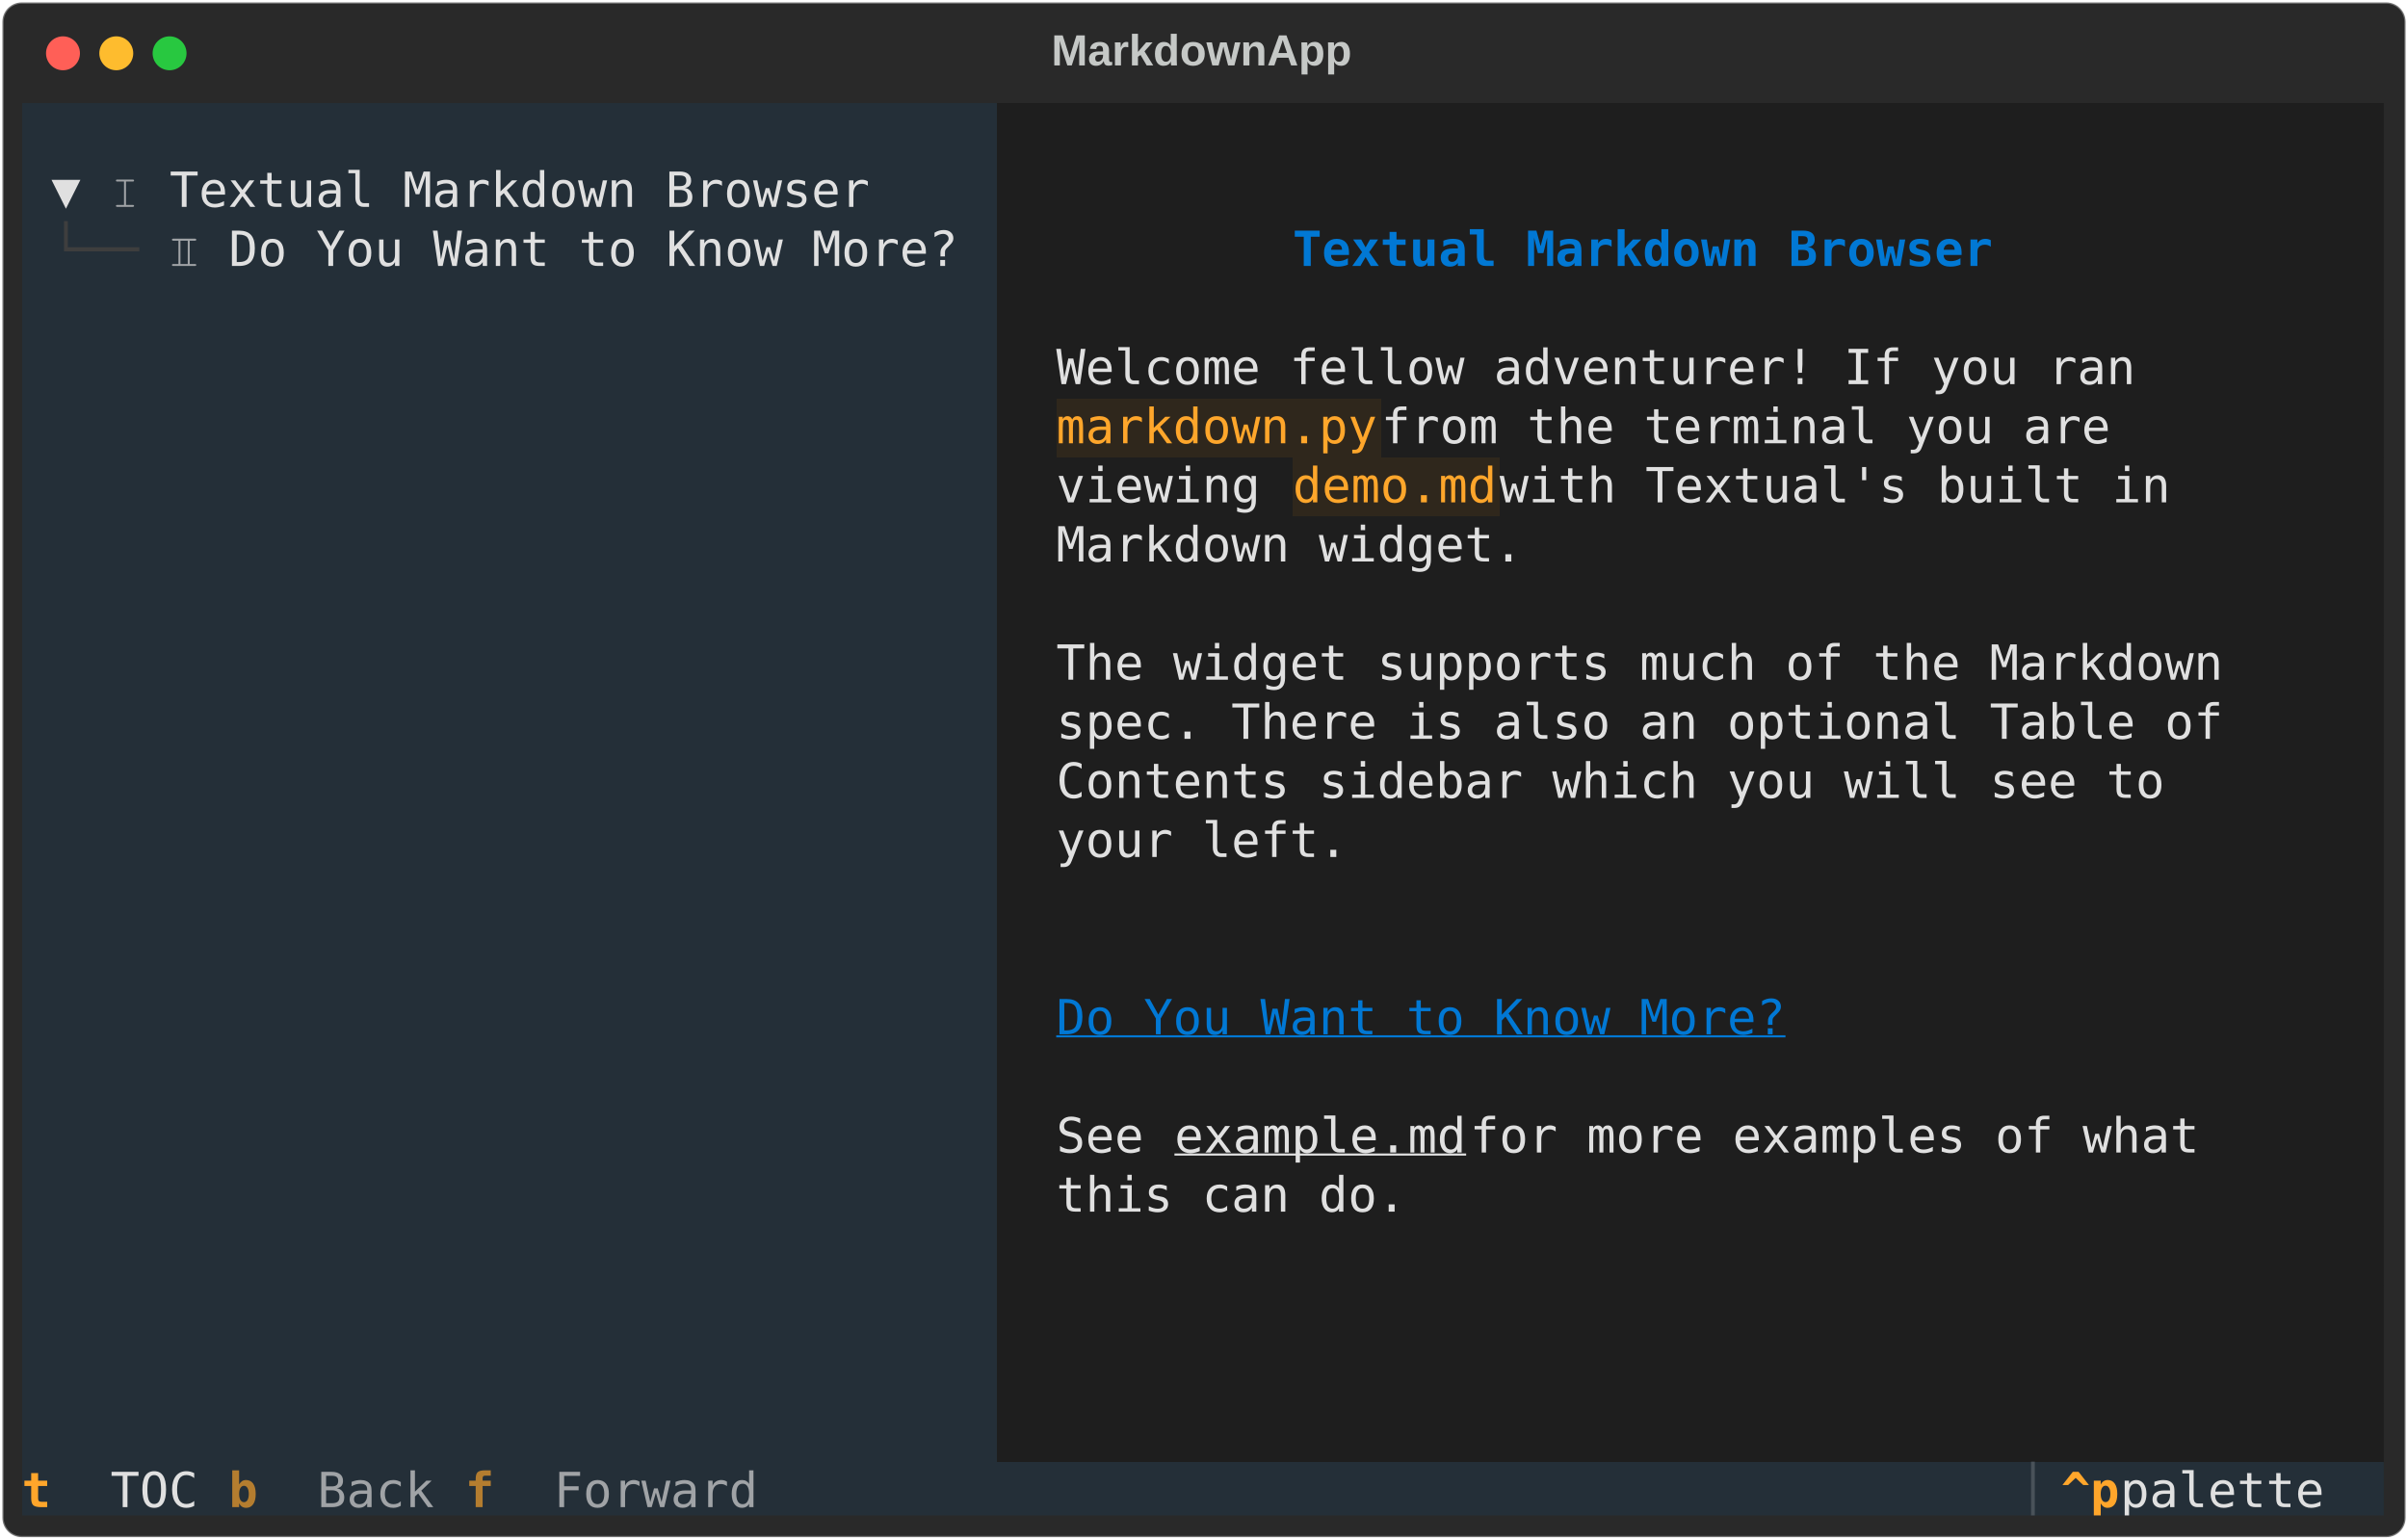
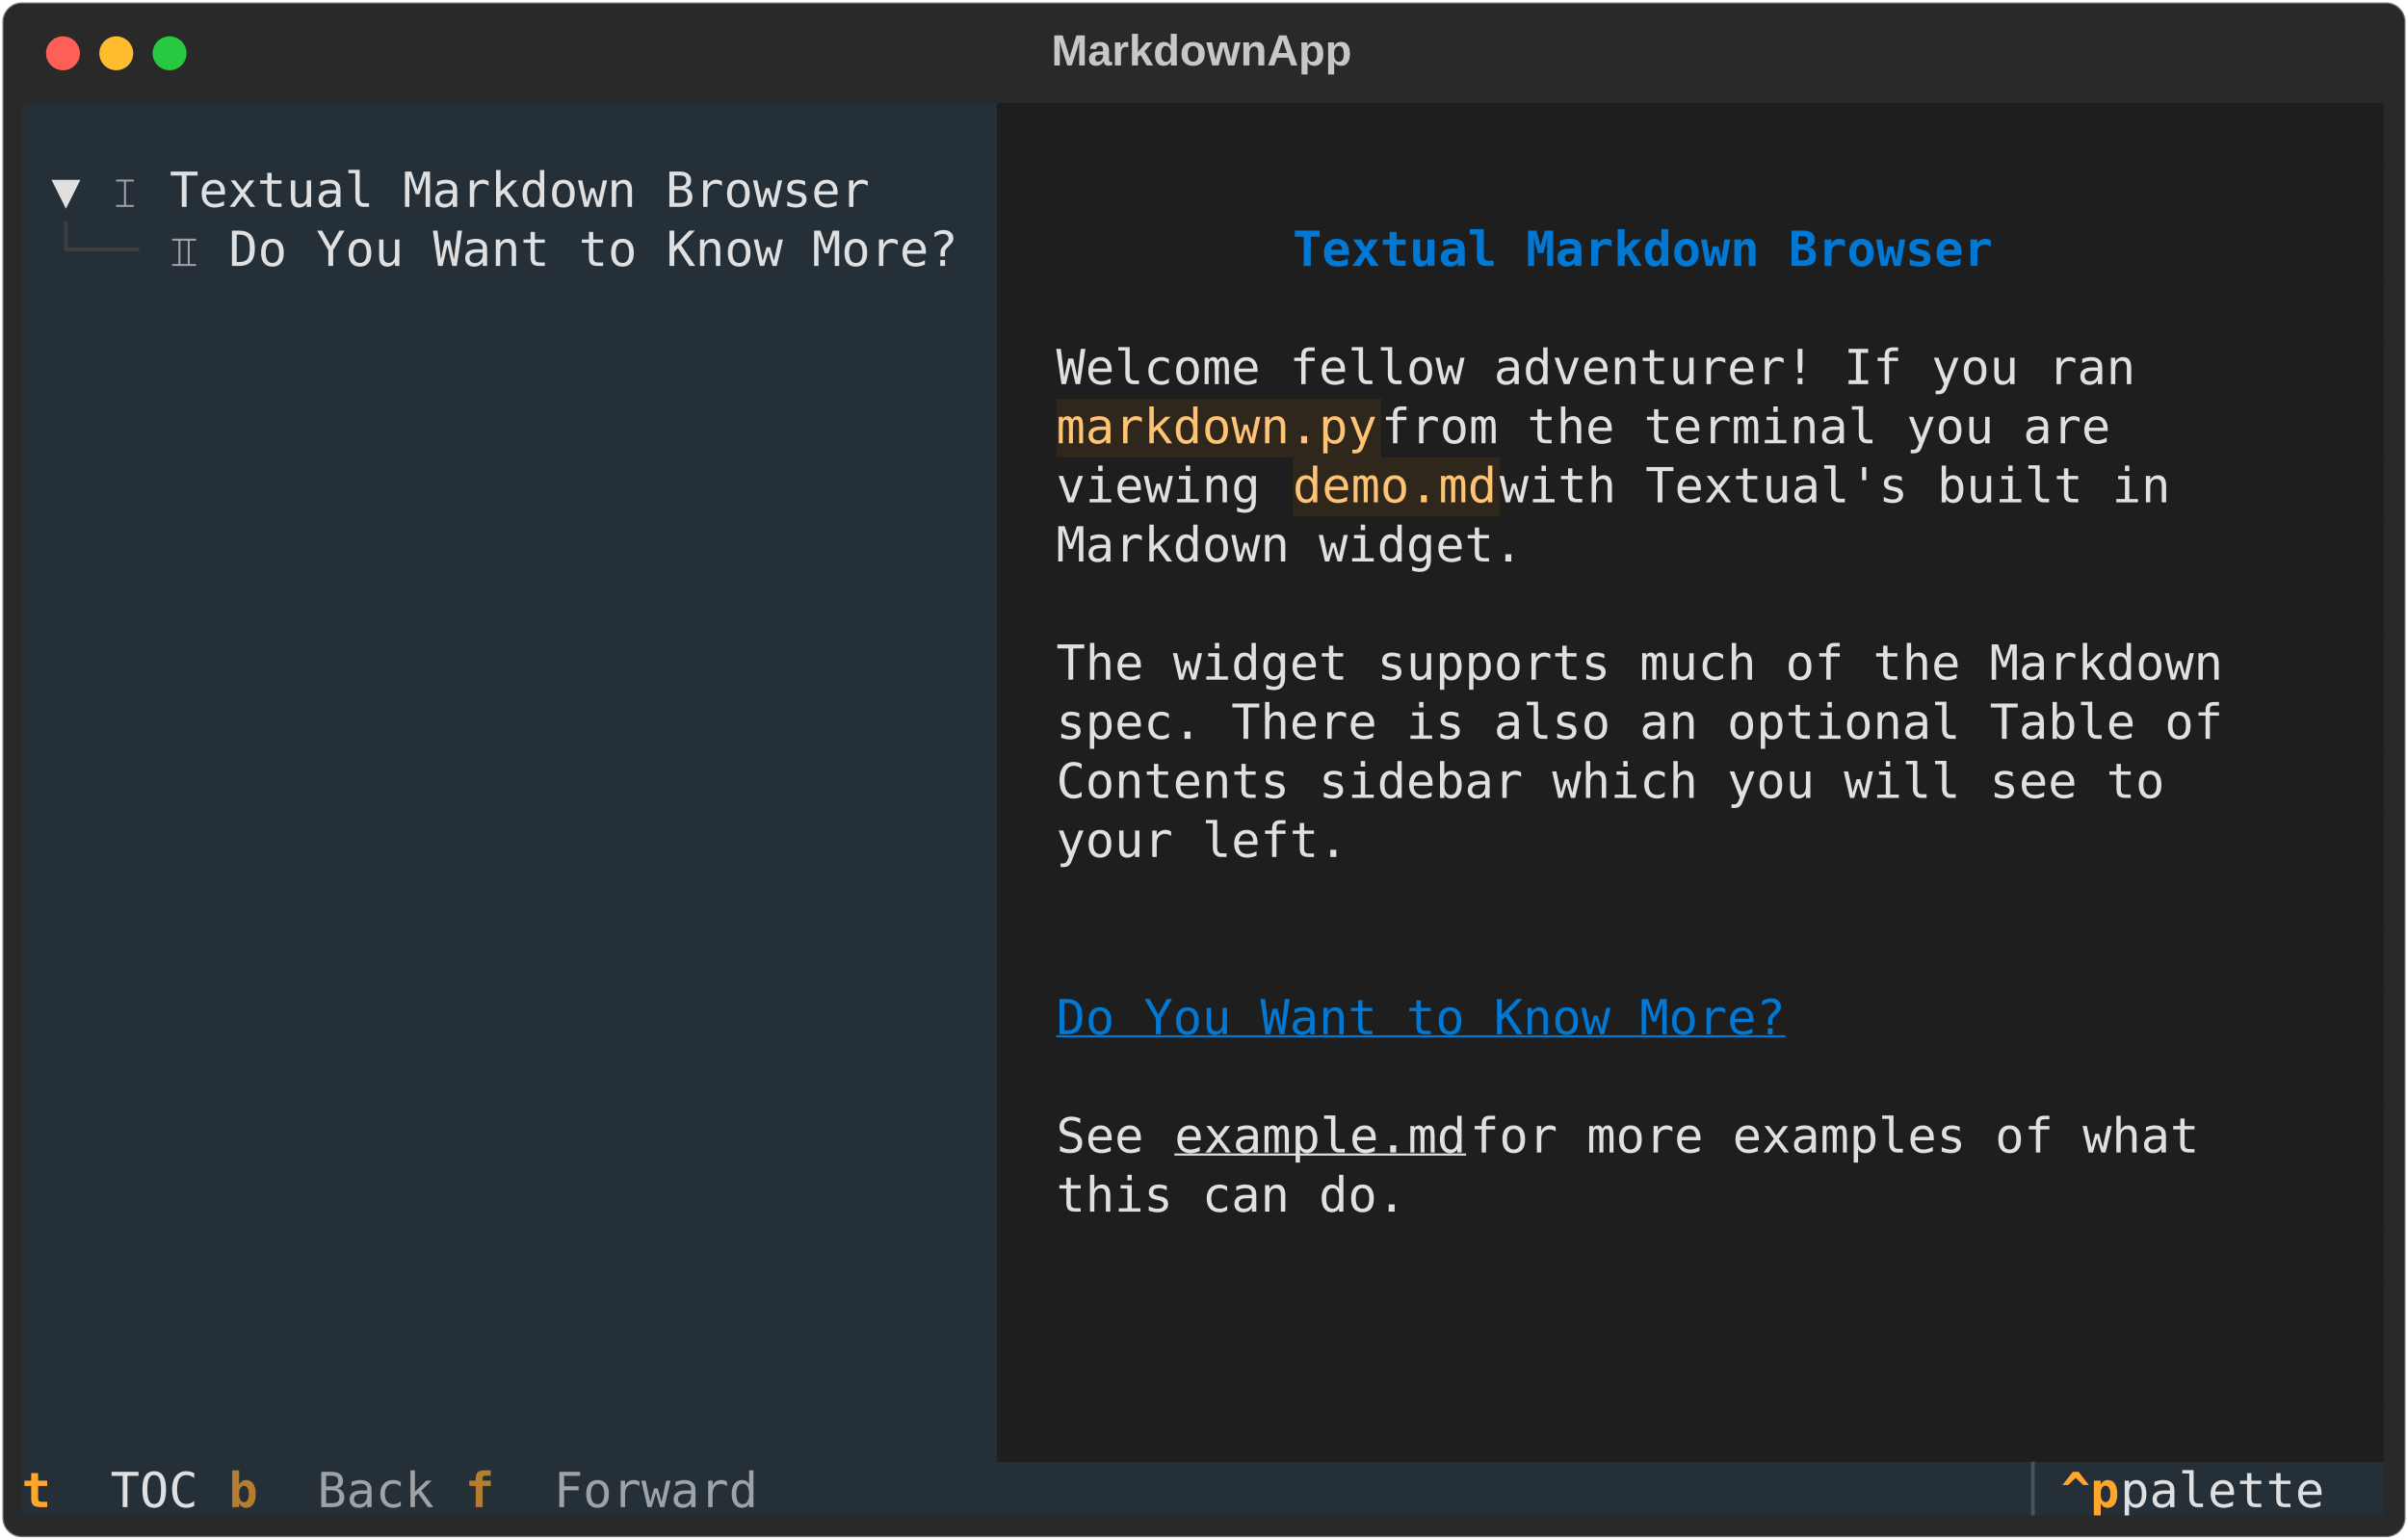
<svg xmlns="http://www.w3.org/2000/svg" class="rich-terminal" viewBox="0 0 994 635.6">
  <style>

    @font-face {
        font-family: "Fira Code";
        src: local("FiraCode-Regular"),
                url("https://cdnjs.cloudflare.com/ajax/libs/firacode/6.2.0/woff2/FiraCode-Regular.woff2") format("woff2"),
                url("https://cdnjs.cloudflare.com/ajax/libs/firacode/6.2.0/woff/FiraCode-Regular.woff") format("woff");
        font-style: normal;
        font-weight: 400;
    }
    @font-face {
        font-family: "Fira Code";
        src: local("FiraCode-Bold"),
                url("https://cdnjs.cloudflare.com/ajax/libs/firacode/6.2.0/woff2/FiraCode-Bold.woff2") format("woff2"),
                url("https://cdnjs.cloudflare.com/ajax/libs/firacode/6.2.0/woff/FiraCode-Bold.woff") format("woff");
        font-style: bold;
        font-weight: 700;
    }

    .terminal-matrix {
        font-family: Fira Code, monospace;
        font-size: 20px;
        line-height: 24.4px;
        font-variant-east-asian: full-width;
    }

    .terminal-title {
        font-size: 18px;
        font-weight: bold;
        font-family: arial;
    }

    .terminal-r1 { fill: #c5c8c6 }
.terminal-r2 { fill: #e0e0e0 }
.terminal-r3 { fill: #a0a3a6 }
.terminal-r4 { fill: #3e3e3e }
.terminal-r5 { fill: #0178d4;font-weight: bold }
- .terminal-r6 { fill: #fea62b }
+ .terminal-r6 { fill: #ffc473 }
.terminal-r7 { fill: #0178d4;text-decoration: underline; }
.terminal-r8 { fill: #e1e1e1;text-decoration: underline; }
.terminal-r9 { fill: #ffa62b;font-weight: bold }
.terminal-r10 { fill: #b47d2f;font-weight: bold }
.terminal-r11 { fill: #495259 }
    </style>
  <defs>
    <clipPath id="terminal-clip-terminal">
      <rect x="0" y="0" width="975.0" height="584.6" />
    </clipPath>
    <clipPath id="terminal-line-0">
      <rect x="0" y="1.5" width="976" height="24.65" />
    </clipPath>
    <clipPath id="terminal-line-1">
      <rect x="0" y="25.9" width="976" height="24.65" />
    </clipPath>
    <clipPath id="terminal-line-2">
      <rect x="0" y="50.3" width="976" height="24.65" />
    </clipPath>
    <clipPath id="terminal-line-3">
      <rect x="0" y="74.7" width="976" height="24.65" />
    </clipPath>
    <clipPath id="terminal-line-4">
      <rect x="0" y="99.1" width="976" height="24.65" />
    </clipPath>
    <clipPath id="terminal-line-5">
      <rect x="0" y="123.5" width="976" height="24.65" />
    </clipPath>
    <clipPath id="terminal-line-6">
      <rect x="0" y="147.9" width="976" height="24.65" />
    </clipPath>
    <clipPath id="terminal-line-7">
      <rect x="0" y="172.3" width="976" height="24.65" />
    </clipPath>
    <clipPath id="terminal-line-8">
      <rect x="0" y="196.7" width="976" height="24.65" />
    </clipPath>
    <clipPath id="terminal-line-9">
      <rect x="0" y="221.1" width="976" height="24.65" />
    </clipPath>
    <clipPath id="terminal-line-10">
      <rect x="0" y="245.5" width="976" height="24.65" />
    </clipPath>
    <clipPath id="terminal-line-11">
      <rect x="0" y="269.9" width="976" height="24.65" />
    </clipPath>
    <clipPath id="terminal-line-12">
      <rect x="0" y="294.3" width="976" height="24.65" />
    </clipPath>
    <clipPath id="terminal-line-13">
      <rect x="0" y="318.7" width="976" height="24.65" />
    </clipPath>
    <clipPath id="terminal-line-14">
      <rect x="0" y="343.1" width="976" height="24.65" />
    </clipPath>
    <clipPath id="terminal-line-15">
      <rect x="0" y="367.5" width="976" height="24.65" />
    </clipPath>
    <clipPath id="terminal-line-16">
      <rect x="0" y="391.9" width="976" height="24.65" />
    </clipPath>
    <clipPath id="terminal-line-17">
      <rect x="0" y="416.3" width="976" height="24.65" />
    </clipPath>
    <clipPath id="terminal-line-18">
      <rect x="0" y="440.7" width="976" height="24.65" />
    </clipPath>
    <clipPath id="terminal-line-19">
      <rect x="0" y="465.1" width="976" height="24.65" />
    </clipPath>
    <clipPath id="terminal-line-20">
      <rect x="0" y="489.5" width="976" height="24.65" />
    </clipPath>
    <clipPath id="terminal-line-21">
      <rect x="0" y="513.9" width="976" height="24.65" />
    </clipPath>
    <clipPath id="terminal-line-22">
      <rect x="0" y="538.3" width="976" height="24.65" />
    </clipPath>
  </defs>
  <rect fill="#292929" stroke="rgba(255,255,255,0.35)" stroke-width="1" x="1" y="1" width="992" height="633.6" rx="8" />
  <text class="terminal-title" fill="#c5c8c6" text-anchor="middle" x="496" y="27">MarkdownApp</text>
  <g transform="translate(26,22)">
    <circle cx="0" cy="0" r="7" fill="#ff5f57" />
    <circle cx="22" cy="0" r="7" fill="#febc2e" />
    <circle cx="44" cy="0" r="7" fill="#28c840" />
  </g>
  <g transform="translate(9, 41)" clip-path="url(#terminal-clip-terminal)">
    <rect fill="#242f38" x="0" y="1.5" width="402.6" height="24.65" shape-rendering="crispEdges" />
    <rect fill="#1e1e1e" x="402.6" y="1.5" width="573.4" height="24.65" shape-rendering="crispEdges" />
    <rect fill="#242f38" x="0" y="25.9" width="12.2" height="24.65" shape-rendering="crispEdges" />
    <rect fill="#242f38" x="12.2" y="25.9" width="24.4" height="24.65" shape-rendering="crispEdges" />
    <rect fill="#242f38" x="36.6" y="25.9" width="24.4" height="24.65" shape-rendering="crispEdges" />
    <rect fill="#242f38" x="61" y="25.9" width="292.8" height="24.65" shape-rendering="crispEdges" />
    <rect fill="#242f38" x="353.8" y="25.9" width="36.6" height="24.65" shape-rendering="crispEdges" />
    <rect fill="#242f38" x="390.4" y="25.9" width="12.2" height="24.65" shape-rendering="crispEdges" />
    <rect fill="#1e1e1e" x="402.6" y="25.9" width="573.4" height="24.65" shape-rendering="crispEdges" />
    <rect fill="#242f38" x="0" y="50.3" width="12.2" height="24.65" shape-rendering="crispEdges" />
    <rect fill="#242f38" x="12.2" y="50.3" width="48.8" height="24.65" shape-rendering="crispEdges" />
    <rect fill="#242f38" x="61" y="50.3" width="24.4" height="24.65" shape-rendering="crispEdges" />
    <rect fill="#242f38" x="85.4" y="50.3" width="305" height="24.65" shape-rendering="crispEdges" />
    <rect fill="#242f38" x="390.4" y="50.3" width="12.2" height="24.65" shape-rendering="crispEdges" />
    <rect fill="#1e1e1e" x="402.6" y="50.3" width="24.4" height="24.65" shape-rendering="crispEdges" />
    <rect fill="#1e1e1e" x="427" y="50.3" width="97.6" height="24.65" shape-rendering="crispEdges" />
    <rect fill="#1e1e1e" x="524.6" y="50.3" width="292.8" height="24.65" shape-rendering="crispEdges" />
    <rect fill="#1e1e1e" x="817.4" y="50.3" width="109.8" height="24.65" shape-rendering="crispEdges" />
    <rect fill="#1e1e1e" x="927.2" y="50.3" width="48.8" height="24.65" shape-rendering="crispEdges" />
    <rect fill="#242f38" x="0" y="74.7" width="12.2" height="24.65" shape-rendering="crispEdges" />
    <rect fill="#242f38" x="12.2" y="74.7" width="378.2" height="24.65" shape-rendering="crispEdges" />
    <rect fill="#242f38" x="390.4" y="74.7" width="12.2" height="24.65" shape-rendering="crispEdges" />
    <rect fill="#1e1e1e" x="402.6" y="74.7" width="573.4" height="24.65" shape-rendering="crispEdges" />
    <rect fill="#242f38" x="0" y="99.1" width="12.2" height="24.65" shape-rendering="crispEdges" />
    <rect fill="#242f38" x="12.2" y="99.1" width="378.2" height="24.65" shape-rendering="crispEdges" />
    <rect fill="#242f38" x="390.4" y="99.1" width="12.2" height="24.65" shape-rendering="crispEdges" />
    <rect fill="#1e1e1e" x="402.6" y="99.1" width="24.4" height="24.65" shape-rendering="crispEdges" />
    <rect fill="#1e1e1e" x="427" y="99.1" width="451.4" height="24.65" shape-rendering="crispEdges" />
    <rect fill="#1e1e1e" x="878.4" y="99.1" width="97.6" height="24.65" shape-rendering="crispEdges" />
    <rect fill="#242f38" x="0" y="123.5" width="12.2" height="24.65" shape-rendering="crispEdges" />
    <rect fill="#242f38" x="12.2" y="123.5" width="378.2" height="24.65" shape-rendering="crispEdges" />
    <rect fill="#242f38" x="390.4" y="123.5" width="12.2" height="24.65" shape-rendering="crispEdges" />
    <rect fill="#1e1e1e" x="402.6" y="123.5" width="24.4" height="24.65" shape-rendering="crispEdges" />
    <rect fill="#2f271c" x="427" y="123.5" width="134.2" height="24.65" shape-rendering="crispEdges" />
    <rect fill="#1e1e1e" x="561.2" y="123.5" width="317.2" height="24.65" shape-rendering="crispEdges" />
    <rect fill="#1e1e1e" x="878.4" y="123.5" width="97.6" height="24.65" shape-rendering="crispEdges" />
    <rect fill="#242f38" x="0" y="147.9" width="12.2" height="24.65" shape-rendering="crispEdges" />
    <rect fill="#242f38" x="12.2" y="147.9" width="378.2" height="24.65" shape-rendering="crispEdges" />
    <rect fill="#242f38" x="390.4" y="147.9" width="12.2" height="24.65" shape-rendering="crispEdges" />
    <rect fill="#1e1e1e" x="402.6" y="147.9" width="24.4" height="24.65" shape-rendering="crispEdges" />
    <rect fill="#1e1e1e" x="427" y="147.9" width="97.6" height="24.65" shape-rendering="crispEdges" />
    <rect fill="#2f271c" x="524.6" y="147.9" width="85.4" height="24.65" shape-rendering="crispEdges" />
    <rect fill="#1e1e1e" x="610" y="147.9" width="292.8" height="24.65" shape-rendering="crispEdges" />
    <rect fill="#1e1e1e" x="902.8" y="147.9" width="73.2" height="24.65" shape-rendering="crispEdges" />
    <rect fill="#242f38" x="0" y="172.3" width="12.2" height="24.65" shape-rendering="crispEdges" />
    <rect fill="#242f38" x="12.2" y="172.3" width="378.2" height="24.65" shape-rendering="crispEdges" />
    <rect fill="#242f38" x="390.4" y="172.3" width="12.2" height="24.65" shape-rendering="crispEdges" />
    <rect fill="#1e1e1e" x="402.6" y="172.3" width="24.4" height="24.65" shape-rendering="crispEdges" />
    <rect fill="#1e1e1e" x="427" y="172.3" width="195.2" height="24.65" shape-rendering="crispEdges" />
    <rect fill="#1e1e1e" x="622.2" y="172.3" width="353.8" height="24.65" shape-rendering="crispEdges" />
    <rect fill="#242f38" x="0" y="196.7" width="12.2" height="24.65" shape-rendering="crispEdges" />
    <rect fill="#242f38" x="12.2" y="196.7" width="378.2" height="24.65" shape-rendering="crispEdges" />
    <rect fill="#242f38" x="390.4" y="196.7" width="12.2" height="24.65" shape-rendering="crispEdges" />
    <rect fill="#1e1e1e" x="402.6" y="196.7" width="573.4" height="24.65" shape-rendering="crispEdges" />
    <rect fill="#242f38" x="0" y="221.1" width="12.2" height="24.65" shape-rendering="crispEdges" />
    <rect fill="#242f38" x="12.2" y="221.1" width="378.2" height="24.65" shape-rendering="crispEdges" />
    <rect fill="#242f38" x="390.4" y="221.1" width="12.2" height="24.65" shape-rendering="crispEdges" />
    <rect fill="#1e1e1e" x="402.6" y="221.1" width="24.4" height="24.65" shape-rendering="crispEdges" />
    <rect fill="#1e1e1e" x="427" y="221.1" width="488" height="24.65" shape-rendering="crispEdges" />
    <rect fill="#1e1e1e" x="915" y="221.1" width="61" height="24.65" shape-rendering="crispEdges" />
    <rect fill="#242f38" x="0" y="245.5" width="12.2" height="24.65" shape-rendering="crispEdges" />
    <rect fill="#242f38" x="12.2" y="245.5" width="378.2" height="24.65" shape-rendering="crispEdges" />
    <rect fill="#242f38" x="390.4" y="245.5" width="12.2" height="24.65" shape-rendering="crispEdges" />
    <rect fill="#1e1e1e" x="402.6" y="245.5" width="24.4" height="24.65" shape-rendering="crispEdges" />
    <rect fill="#1e1e1e" x="427" y="245.5" width="488" height="24.65" shape-rendering="crispEdges" />
    <rect fill="#1e1e1e" x="915" y="245.5" width="61" height="24.65" shape-rendering="crispEdges" />
    <rect fill="#242f38" x="0" y="269.9" width="12.2" height="24.65" shape-rendering="crispEdges" />
    <rect fill="#242f38" x="12.2" y="269.9" width="378.2" height="24.65" shape-rendering="crispEdges" />
    <rect fill="#242f38" x="390.4" y="269.9" width="12.2" height="24.65" shape-rendering="crispEdges" />
    <rect fill="#1e1e1e" x="402.6" y="269.9" width="24.4" height="24.65" shape-rendering="crispEdges" />
    <rect fill="#1e1e1e" x="427" y="269.9" width="463.6" height="24.65" shape-rendering="crispEdges" />
    <rect fill="#1e1e1e" x="890.6" y="269.9" width="85.4" height="24.65" shape-rendering="crispEdges" />
    <rect fill="#242f38" x="0" y="294.3" width="12.2" height="24.65" shape-rendering="crispEdges" />
    <rect fill="#242f38" x="12.2" y="294.3" width="378.2" height="24.65" shape-rendering="crispEdges" />
    <rect fill="#242f38" x="390.4" y="294.3" width="12.2" height="24.65" shape-rendering="crispEdges" />
    <rect fill="#1e1e1e" x="402.6" y="294.3" width="24.4" height="24.65" shape-rendering="crispEdges" />
    <rect fill="#1e1e1e" x="427" y="294.3" width="122" height="24.65" shape-rendering="crispEdges" />
    <rect fill="#1e1e1e" x="549" y="294.3" width="427" height="24.65" shape-rendering="crispEdges" />
    <rect fill="#242f38" x="0" y="318.7" width="12.2" height="24.65" shape-rendering="crispEdges" />
    <rect fill="#242f38" x="12.2" y="318.7" width="378.2" height="24.65" shape-rendering="crispEdges" />
    <rect fill="#242f38" x="390.4" y="318.7" width="12.2" height="24.65" shape-rendering="crispEdges" />
    <rect fill="#1e1e1e" x="402.6" y="318.7" width="573.4" height="24.65" shape-rendering="crispEdges" />
    <rect fill="#242f38" x="0" y="343.1" width="12.2" height="24.65" shape-rendering="crispEdges" />
    <rect fill="#242f38" x="12.2" y="343.1" width="378.2" height="24.65" shape-rendering="crispEdges" />
    <rect fill="#242f38" x="390.4" y="343.1" width="12.2" height="24.65" shape-rendering="crispEdges" />
    <rect fill="#1e1e1e" x="402.6" y="343.1" width="573.4" height="24.65" shape-rendering="crispEdges" />
    <rect fill="#242f38" x="0" y="367.5" width="12.2" height="24.65" shape-rendering="crispEdges" />
    <rect fill="#242f38" x="12.2" y="367.5" width="378.2" height="24.65" shape-rendering="crispEdges" />
    <rect fill="#242f38" x="390.4" y="367.5" width="12.2" height="24.65" shape-rendering="crispEdges" />
    <rect fill="#1e1e1e" x="402.6" y="367.5" width="24.4" height="24.65" shape-rendering="crispEdges" />
    <rect fill="#1e1e1e" x="427" y="367.5" width="305" height="24.65" shape-rendering="crispEdges" />
    <rect fill="#1e1e1e" x="732" y="367.5" width="244" height="24.65" shape-rendering="crispEdges" />
    <rect fill="#242f38" x="0" y="391.9" width="12.2" height="24.65" shape-rendering="crispEdges" />
    <rect fill="#242f38" x="12.2" y="391.9" width="378.2" height="24.65" shape-rendering="crispEdges" />
    <rect fill="#242f38" x="390.4" y="391.9" width="12.2" height="24.65" shape-rendering="crispEdges" />
    <rect fill="#1e1e1e" x="402.6" y="391.9" width="573.4" height="24.65" shape-rendering="crispEdges" />
    <rect fill="#242f38" x="0" y="416.3" width="12.2" height="24.65" shape-rendering="crispEdges" />
    <rect fill="#242f38" x="12.2" y="416.3" width="378.2" height="24.65" shape-rendering="crispEdges" />
    <rect fill="#242f38" x="390.4" y="416.3" width="12.2" height="24.65" shape-rendering="crispEdges" />
    <rect fill="#1e1e1e" x="402.6" y="416.3" width="24.4" height="24.65" shape-rendering="crispEdges" />
    <rect fill="#1e1e1e" x="427" y="416.3" width="48.8" height="24.65" shape-rendering="crispEdges" />
    <rect fill="#1e1e1e" x="475.8" y="416.3" width="122" height="24.65" shape-rendering="crispEdges" />
    <rect fill="#1e1e1e" x="597.8" y="416.3" width="317.2" height="24.65" shape-rendering="crispEdges" />
    <rect fill="#1e1e1e" x="915" y="416.3" width="61" height="24.65" shape-rendering="crispEdges" />
    <rect fill="#242f38" x="0" y="440.7" width="12.2" height="24.65" shape-rendering="crispEdges" />
    <rect fill="#242f38" x="12.2" y="440.7" width="378.2" height="24.65" shape-rendering="crispEdges" />
    <rect fill="#242f38" x="390.4" y="440.7" width="12.2" height="24.65" shape-rendering="crispEdges" />
    <rect fill="#1e1e1e" x="402.6" y="440.7" width="24.4" height="24.65" shape-rendering="crispEdges" />
    <rect fill="#1e1e1e" x="427" y="440.7" width="146.4" height="24.65" shape-rendering="crispEdges" />
    <rect fill="#1e1e1e" x="573.4" y="440.7" width="402.6" height="24.65" shape-rendering="crispEdges" />
    <rect fill="#242f38" x="0" y="465.1" width="12.2" height="24.65" shape-rendering="crispEdges" />
    <rect fill="#242f38" x="12.2" y="465.1" width="378.2" height="24.65" shape-rendering="crispEdges" />
    <rect fill="#242f38" x="390.4" y="465.1" width="12.2" height="24.65" shape-rendering="crispEdges" />
    <rect fill="#1e1e1e" x="402.6" y="465.1" width="573.4" height="24.65" shape-rendering="crispEdges" />
    <rect fill="#242f38" x="0" y="489.5" width="12.2" height="24.65" shape-rendering="crispEdges" />
    <rect fill="#242f38" x="12.2" y="489.5" width="378.2" height="24.65" shape-rendering="crispEdges" />
    <rect fill="#242f38" x="390.4" y="489.5" width="12.2" height="24.65" shape-rendering="crispEdges" />
    <rect fill="#1e1e1e" x="402.6" y="489.5" width="573.4" height="24.65" shape-rendering="crispEdges" />
    <rect fill="#242f38" x="0" y="513.9" width="12.2" height="24.65" shape-rendering="crispEdges" />
    <rect fill="#242f38" x="12.2" y="513.9" width="378.2" height="24.65" shape-rendering="crispEdges" />
    <rect fill="#242f38" x="390.4" y="513.9" width="12.2" height="24.65" shape-rendering="crispEdges" />
    <rect fill="#1e1e1e" x="402.6" y="513.9" width="573.4" height="24.65" shape-rendering="crispEdges" />
    <rect fill="#242f38" x="0" y="538.3" width="402.6" height="24.65" shape-rendering="crispEdges" />
    <rect fill="#1e1e1e" x="402.6" y="538.3" width="573.4" height="24.65" shape-rendering="crispEdges" />
    <rect fill="#242f38" x="0" y="562.7" width="36.6" height="24.65" shape-rendering="crispEdges" />
    <rect fill="#242f38" x="36.6" y="562.7" width="48.8" height="24.65" shape-rendering="crispEdges" />
    <rect fill="#242f38" x="85.4" y="562.7" width="36.6" height="24.65" shape-rendering="crispEdges" />
    <rect fill="#242f38" x="122" y="562.7" width="61" height="24.65" shape-rendering="crispEdges" />
    <rect fill="#242f38" x="183" y="562.7" width="36.6" height="24.65" shape-rendering="crispEdges" />
    <rect fill="#242f38" x="219.6" y="562.7" width="97.6" height="24.65" shape-rendering="crispEdges" />
    <rect fill="#242f38" x="317.2" y="562.7" width="512.4" height="24.65" shape-rendering="crispEdges" />
    <rect fill="#242f38" x="829.6" y="562.7" width="12.2" height="24.65" shape-rendering="crispEdges" />
    <rect fill="#242f38" x="841.8" y="562.7" width="24.4" height="24.65" shape-rendering="crispEdges" />
    <rect fill="#242f38" x="866.2" y="562.7" width="97.6" height="24.65" shape-rendering="crispEdges" />
    <rect fill="#242f38" x="963.8" y="562.7" width="12.2" height="24.65" shape-rendering="crispEdges" />
    <g class="terminal-matrix">
      <text class="terminal-r1" x="976" y="20" textLength="12.2" clip-path="url(#terminal-line-0)">
</text>
      <text class="terminal-r2" x="12.2" y="44.4" textLength="24.4" clip-path="url(#terminal-line-1)">▼ </text>
      <text class="terminal-r3" x="36.6" y="44.4" textLength="24.4" clip-path="url(#terminal-line-1)">Ⅰ </text>
      <text class="terminal-r2" x="61" y="44.4" textLength="292.8" clip-path="url(#terminal-line-1)">Textual Markdown Browser</text>
      <text class="terminal-r1" x="976" y="44.4" textLength="12.2" clip-path="url(#terminal-line-1)">
</text>
      <text class="terminal-r4" x="12.2" y="68.8" textLength="48.8" clip-path="url(#terminal-line-2)">└── </text>
      <text class="terminal-r3" x="61" y="68.8" textLength="24.4" clip-path="url(#terminal-line-2)">Ⅱ </text>
      <text class="terminal-r2" x="85.4" y="68.8" textLength="305" clip-path="url(#terminal-line-2)">Do You Want to Know More?</text>
      <text class="terminal-r5" x="524.6" y="68.8" textLength="292.8" clip-path="url(#terminal-line-2)">Textual Markdown Browser</text>
      <text class="terminal-r1" x="976" y="68.8" textLength="12.2" clip-path="url(#terminal-line-2)">
</text>
      <text class="terminal-r1" x="976" y="93.2" textLength="12.2" clip-path="url(#terminal-line-3)">
</text>
      <text class="terminal-r2" x="427" y="117.6" textLength="451.4" clip-path="url(#terminal-line-4)">Welcome fellow adventurer! If you ran</text>
      <text class="terminal-r1" x="976" y="117.6" textLength="12.2" clip-path="url(#terminal-line-4)">
</text>
      <text class="terminal-r6" x="427" y="142" textLength="134.2" clip-path="url(#terminal-line-5)">markdown.py</text>
      <text class="terminal-r2" x="561.2" y="142" textLength="317.2" clip-path="url(#terminal-line-5)"> from the terminal you are</text>
      <text class="terminal-r1" x="976" y="142" textLength="12.2" clip-path="url(#terminal-line-5)">
</text>
      <text class="terminal-r2" x="427" y="166.4" textLength="97.6" clip-path="url(#terminal-line-6)">viewing </text>
      <text class="terminal-r6" x="524.6" y="166.4" textLength="85.4" clip-path="url(#terminal-line-6)">demo.md</text>
      <text class="terminal-r2" x="610" y="166.4" textLength="292.8" clip-path="url(#terminal-line-6)"> with Textual's built in</text>
      <text class="terminal-r1" x="976" y="166.4" textLength="12.2" clip-path="url(#terminal-line-6)">
</text>
      <text class="terminal-r2" x="427" y="190.8" textLength="195.2" clip-path="url(#terminal-line-7)">Markdown widget.</text>
      <text class="terminal-r1" x="976" y="190.8" textLength="12.2" clip-path="url(#terminal-line-7)">
</text>
      <text class="terminal-r1" x="976" y="215.2" textLength="12.2" clip-path="url(#terminal-line-8)">
</text>
      <text class="terminal-r2" x="427" y="239.6" textLength="488" clip-path="url(#terminal-line-9)">The widget supports much of the Markdown</text>
      <text class="terminal-r1" x="976" y="239.6" textLength="12.2" clip-path="url(#terminal-line-9)">
</text>
      <text class="terminal-r2" x="427" y="264" textLength="488" clip-path="url(#terminal-line-10)">spec. There is also an optional Table of</text>
      <text class="terminal-r1" x="976" y="264" textLength="12.2" clip-path="url(#terminal-line-10)">
</text>
      <text class="terminal-r2" x="427" y="288.4" textLength="463.6" clip-path="url(#terminal-line-11)">Contents sidebar which you will see to</text>
      <text class="terminal-r1" x="976" y="288.4" textLength="12.2" clip-path="url(#terminal-line-11)">
</text>
      <text class="terminal-r2" x="427" y="312.8" textLength="122" clip-path="url(#terminal-line-12)">your left.</text>
      <text class="terminal-r1" x="976" y="312.8" textLength="12.2" clip-path="url(#terminal-line-12)">
</text>
      <text class="terminal-r1" x="976" y="337.2" textLength="12.2" clip-path="url(#terminal-line-13)">
</text>
      <text class="terminal-r1" x="976" y="361.6" textLength="12.2" clip-path="url(#terminal-line-14)">
</text>
      <text class="terminal-r7" x="427" y="386" textLength="305" clip-path="url(#terminal-line-15)">Do You Want to Know More?</text>
      <text class="terminal-r1" x="976" y="386" textLength="12.2" clip-path="url(#terminal-line-15)">
</text>
      <text class="terminal-r1" x="976" y="410.4" textLength="12.2" clip-path="url(#terminal-line-16)">
</text>
      <text class="terminal-r2" x="427" y="434.8" textLength="48.8" clip-path="url(#terminal-line-17)">See </text>
      <text class="terminal-r8" x="475.8" y="434.8" textLength="122" clip-path="url(#terminal-line-17)">example.md</text>
      <text class="terminal-r2" x="597.8" y="434.8" textLength="317.2" clip-path="url(#terminal-line-17)"> for more examples of what</text>
      <text class="terminal-r1" x="976" y="434.8" textLength="12.2" clip-path="url(#terminal-line-17)">
</text>
      <text class="terminal-r2" x="427" y="459.2" textLength="146.4" clip-path="url(#terminal-line-18)">this can do.</text>
      <text class="terminal-r1" x="976" y="459.2" textLength="12.2" clip-path="url(#terminal-line-18)">
</text>
      <text class="terminal-r1" x="976" y="483.6" textLength="12.2" clip-path="url(#terminal-line-19)">
</text>
      <text class="terminal-r1" x="976" y="508" textLength="12.2" clip-path="url(#terminal-line-20)">
</text>
      <text class="terminal-r1" x="976" y="532.4" textLength="12.2" clip-path="url(#terminal-line-21)">
</text>
      <text class="terminal-r1" x="976" y="556.8" textLength="12.2" clip-path="url(#terminal-line-22)">
</text>
      <text class="terminal-r9" x="0" y="581.2" textLength="36.6" clip-path="url(#terminal-line-23)"> t </text>
      <text class="terminal-r2" x="36.6" y="581.2" textLength="48.8" clip-path="url(#terminal-line-23)">TOC </text>
      <text class="terminal-r10" x="85.4" y="581.2" textLength="36.6" clip-path="url(#terminal-line-23)"> b </text>
      <text class="terminal-r3" x="122" y="581.2" textLength="61" clip-path="url(#terminal-line-23)">Back </text>
      <text class="terminal-r10" x="183" y="581.2" textLength="36.6" clip-path="url(#terminal-line-23)"> f </text>
      <text class="terminal-r3" x="219.6" y="581.2" textLength="97.6" clip-path="url(#terminal-line-23)">Forward </text>
      <text class="terminal-r11" x="829.6" y="581.2" textLength="12.2" clip-path="url(#terminal-line-23)">▏</text>
      <text class="terminal-r9" x="841.8" y="581.2" textLength="24.4" clip-path="url(#terminal-line-23)">^p</text>
      <text class="terminal-r2" x="866.2" y="581.2" textLength="97.6" clip-path="url(#terminal-line-23)"> palette</text>
    </g>
  </g>
</svg>
